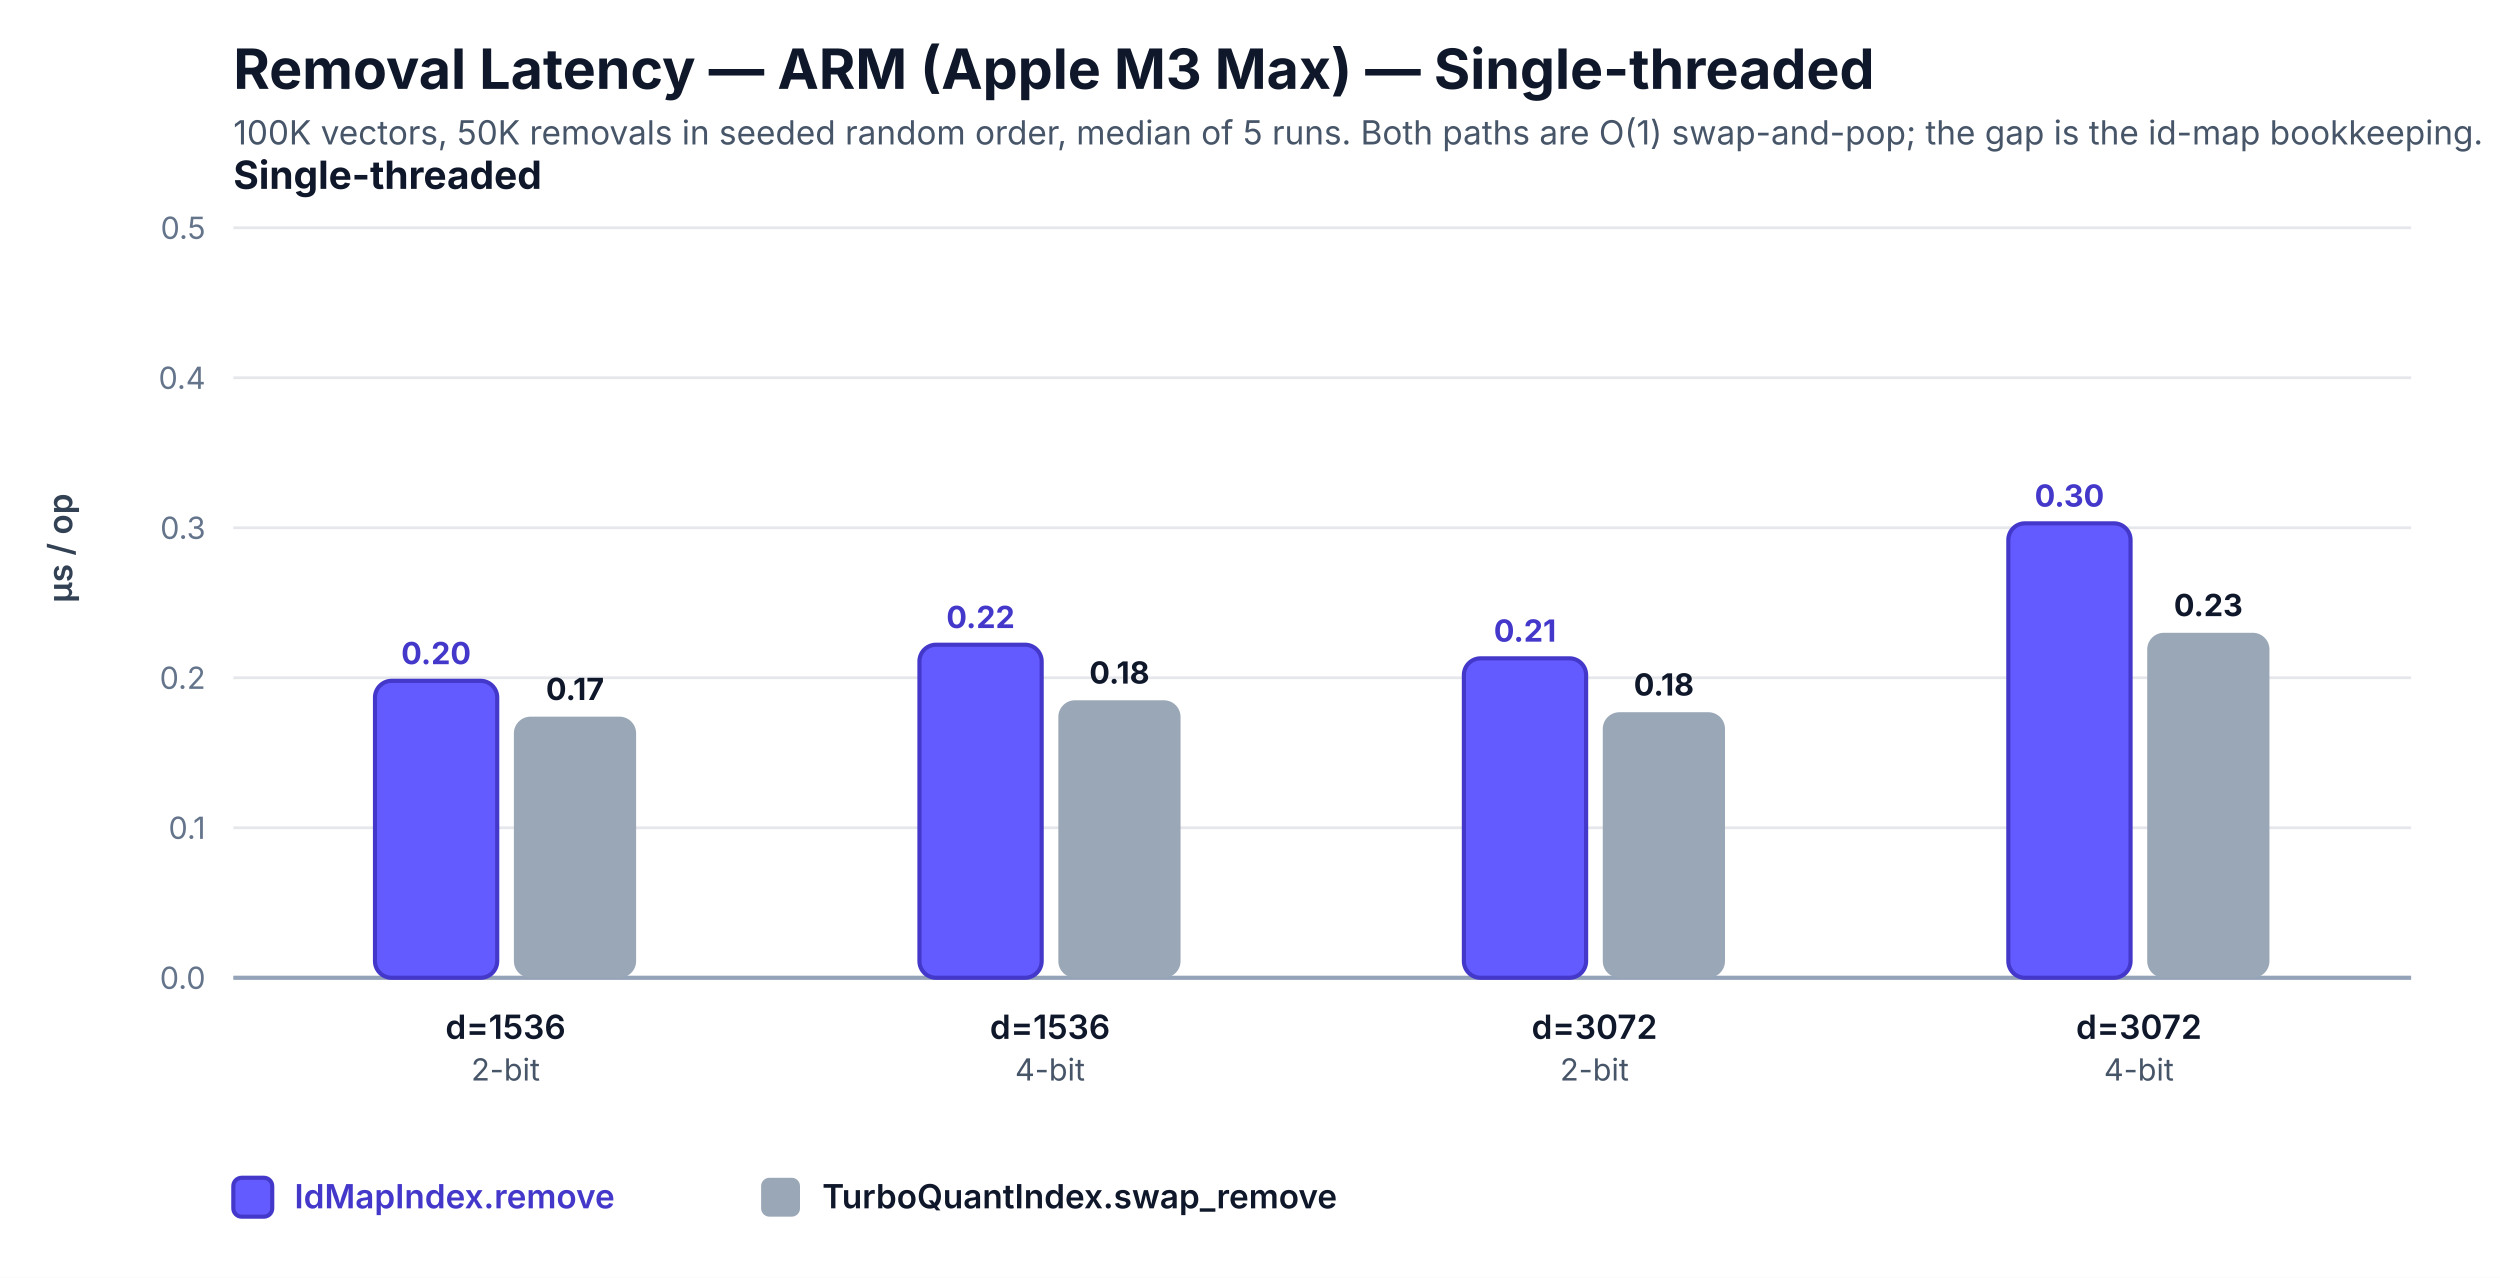
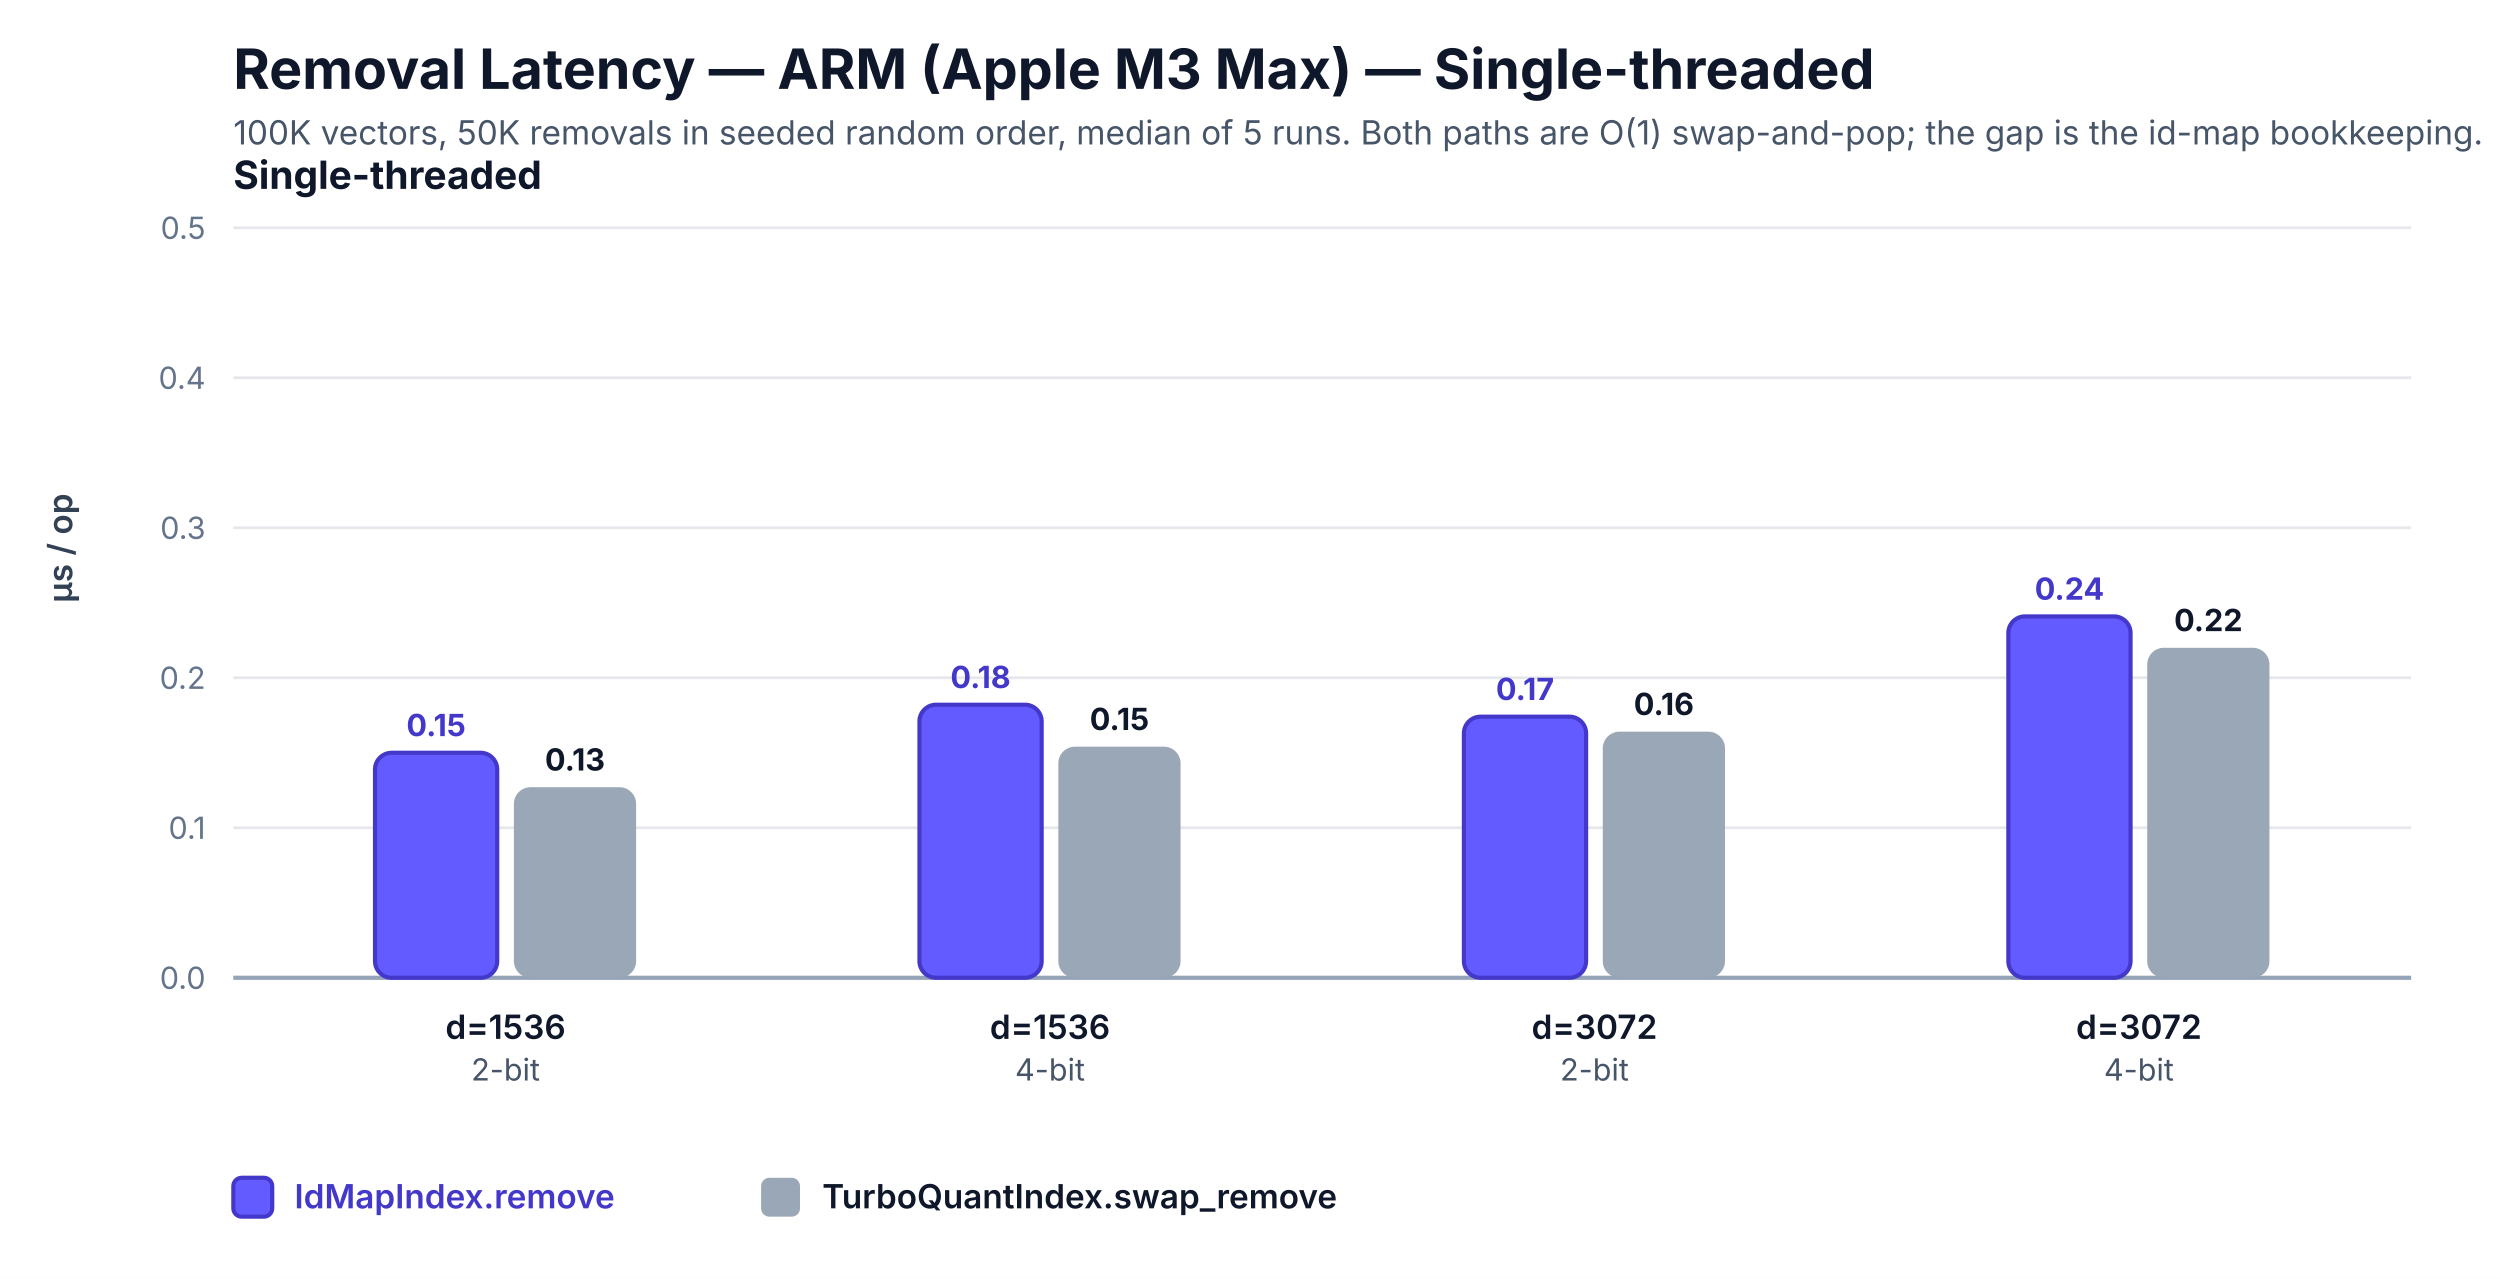
<svg xmlns="http://www.w3.org/2000/svg" width="900" height="460" viewBox="0 0 900 460" role="img" aria-label="Removal Latency — ARM (Apple M3 Max) — Single-threaded">
  <style>
  .title { font: 700 20px -apple-system, BlinkMacSystemFont, "Segoe UI", sans-serif; fill: #0f172a; }
  .subtitle { font: 400 12px -apple-system, BlinkMacSystemFont, "Segoe UI", sans-serif; fill: #475569; }
  .panel { font: 700 14px -apple-system, BlinkMacSystemFont, "Segoe UI", sans-serif; fill: #0f172a; }
  .label { font: 600 12px -apple-system, BlinkMacSystemFont, "Segoe UI", sans-serif; fill: #0f172a; }
  .secondary { font: 400 11px -apple-system, BlinkMacSystemFont, "Segoe UI", sans-serif; fill: #475569; }
  .tick { font: 400 11px -apple-system, BlinkMacSystemFont, "Segoe UI", sans-serif; fill: #64748b; }
  .value { font: 700 11px -apple-system, BlinkMacSystemFont, "Segoe UI", sans-serif; fill: #0f172a; }
  .value-accent { font: 700 11px -apple-system, BlinkMacSystemFont, "Segoe UI", sans-serif; fill: #4338ca; }
  .axis { font: 600 12px -apple-system, BlinkMacSystemFont, "Segoe UI", sans-serif; fill: #334155; }
  .legend { font: 600 12px -apple-system, BlinkMacSystemFont, "Segoe UI", sans-serif; fill: #0f172a; }
</style>
  <rect width="100%" height="100%" fill="#ffffff" />
  <text x="84" y="32" class="title">Removal Latency — ARM (Apple M3 Max) — Single-threaded</text>
  <text x="84" y="52" class="subtitle">100K vectors, 50K removals in seeded random order, median of 5 runs. Both paths are O(1) swap-and-pop; the gap is the id-map bookkeeping.</text>
  <line x1="84" y1="352.0" x2="868" y2="352.0" stroke="#e5e7eb" stroke-width="1" />
  <text x="74" y="356.0" text-anchor="end" class="tick">0.0</text>
  <line x1="84" y1="298.0" x2="868" y2="298.0" stroke="#e5e7eb" stroke-width="1" />
  <text x="74" y="302.0" text-anchor="end" class="tick">0.1</text>
  <line x1="84" y1="244.0" x2="868" y2="244.0" stroke="#e5e7eb" stroke-width="1" />
  <text x="74" y="248.0" text-anchor="end" class="tick">0.2</text>
  <line x1="84" y1="190.0" x2="868" y2="190.0" stroke="#e5e7eb" stroke-width="1" />
  <text x="74" y="194.0" text-anchor="end" class="tick">0.3</text>
  <line x1="84" y1="136.0" x2="868" y2="136.0" stroke="#e5e7eb" stroke-width="1" />
  <text x="74" y="140.0" text-anchor="end" class="tick">0.4</text>
  <line x1="84" y1="82.0" x2="868" y2="82.0" stroke="#e5e7eb" stroke-width="1" />
  <text x="74" y="86.0" text-anchor="end" class="tick">0.5</text>
  <line x1="84" y1="352.0" x2="868" y2="352.0" stroke="#94a3b8" stroke-width="1.5" />
  <text x="84" y="68" class="panel">Single-threaded</text>
-   <rect x="135.0" y="245.1" width="44" height="106.9" rx="6" fill="#635bff" stroke="#4338ca" stroke-width="1.5" />
-   <rect x="185.0" y="258.0" width="44" height="94.0" rx="6" fill="#9aa7b6" />
-   <text x="157.0" y="239.1" text-anchor="middle" class="value-accent">0.20</text>
-   <text x="207.0" y="252.0" text-anchor="middle" class="value">0.17</text>
+   <rect x="135.0" y="271.0" width="44" height="81.0" rx="6" fill="#635bff" stroke="#4338ca" stroke-width="1.5" />
+   <rect x="185.0" y="283.4" width="44" height="68.6" rx="6" fill="#9aa7b6" />
+   <text x="157.0" y="265.0" text-anchor="middle" class="value-accent">0.15</text>
+   <text x="207.0" y="277.4" text-anchor="middle" class="value">0.13</text>
  <text x="182.0" y="374" text-anchor="middle" class="label">d=1536</text>
  <text x="182.0" y="389" text-anchor="middle" class="secondary">2-bit</text>
-   <rect x="331.0" y="232.1" width="44" height="119.9" rx="6" fill="#635bff" stroke="#4338ca" stroke-width="1.5" />
-   <rect x="381.0" y="252.1" width="44" height="99.9" rx="6" fill="#9aa7b6" />
-   <text x="353.0" y="226.1" text-anchor="middle" class="value-accent">0.22</text>
-   <text x="403.0" y="246.1" text-anchor="middle" class="value">0.18</text>
+   <rect x="331.0" y="253.7" width="44" height="98.3" rx="6" fill="#635bff" stroke="#4338ca" stroke-width="1.5" />
+   <rect x="381.0" y="268.8" width="44" height="83.2" rx="6" fill="#9aa7b6" />
+   <text x="353.0" y="247.7" text-anchor="middle" class="value-accent">0.18</text>
+   <text x="403.0" y="262.8" text-anchor="middle" class="value">0.15</text>
  <text x="378.0" y="374" text-anchor="middle" class="label">d=1536</text>
  <text x="378.0" y="389" text-anchor="middle" class="secondary">4-bit</text>
-   <rect x="527.0" y="237.0" width="44" height="115.0" rx="6" fill="#635bff" stroke="#4338ca" stroke-width="1.5" />
-   <rect x="577.0" y="256.4" width="44" height="95.6" rx="6" fill="#9aa7b6" />
-   <text x="549.0" y="231.0" text-anchor="middle" class="value-accent">0.21</text>
-   <text x="599.0" y="250.4" text-anchor="middle" class="value">0.18</text>
+   <rect x="527.0" y="258.0" width="44" height="94.0" rx="6" fill="#635bff" stroke="#4338ca" stroke-width="1.5" />
+   <rect x="577.0" y="263.4" width="44" height="88.6" rx="6" fill="#9aa7b6" />
+   <text x="549.0" y="252.0" text-anchor="middle" class="value-accent">0.17</text>
+   <text x="599.0" y="257.4" text-anchor="middle" class="value">0.16</text>
  <text x="574.0" y="374" text-anchor="middle" class="label">d=3072</text>
  <text x="574.0" y="389" text-anchor="middle" class="secondary">2-bit</text>
-   <rect x="723.0" y="188.4" width="44" height="163.6" rx="6" fill="#635bff" stroke="#4338ca" stroke-width="1.5" />
-   <rect x="773.0" y="227.8" width="44" height="124.2" rx="6" fill="#9aa7b6" />
-   <text x="745.0" y="182.4" text-anchor="middle" class="value-accent">0.30</text>
-   <text x="795.0" y="221.8" text-anchor="middle" class="value">0.23</text>
+   <rect x="723.0" y="221.9" width="44" height="130.1" rx="6" fill="#635bff" stroke="#4338ca" stroke-width="1.5" />
+   <rect x="773.0" y="233.2" width="44" height="118.8" rx="6" fill="#9aa7b6" />
+   <text x="745.0" y="215.9" text-anchor="middle" class="value-accent">0.24</text>
+   <text x="795.0" y="227.2" text-anchor="middle" class="value">0.22</text>
  <text x="770.0" y="374" text-anchor="middle" class="label">d=3072</text>
  <text x="770.0" y="389" text-anchor="middle" class="secondary">4-bit</text>
  <text x="26" y="217.0" transform="rotate(-90, 26, 217.0)" class="axis">µs / op</text>
  <rect x="84" y="424" width="14" height="14" rx="3" fill="#635bff" stroke="#4338ca" stroke-width="1.5" />
  <text x="106" y="435" class="legend" style="fill: #4338ca;">IdMapIndex.remove</text>
  <rect x="274" y="424" width="14" height="14" rx="3" fill="#9aa7b6" />
  <text x="296" y="435" class="legend">TurboQuantIndex.swap_remove</text>
</svg>
